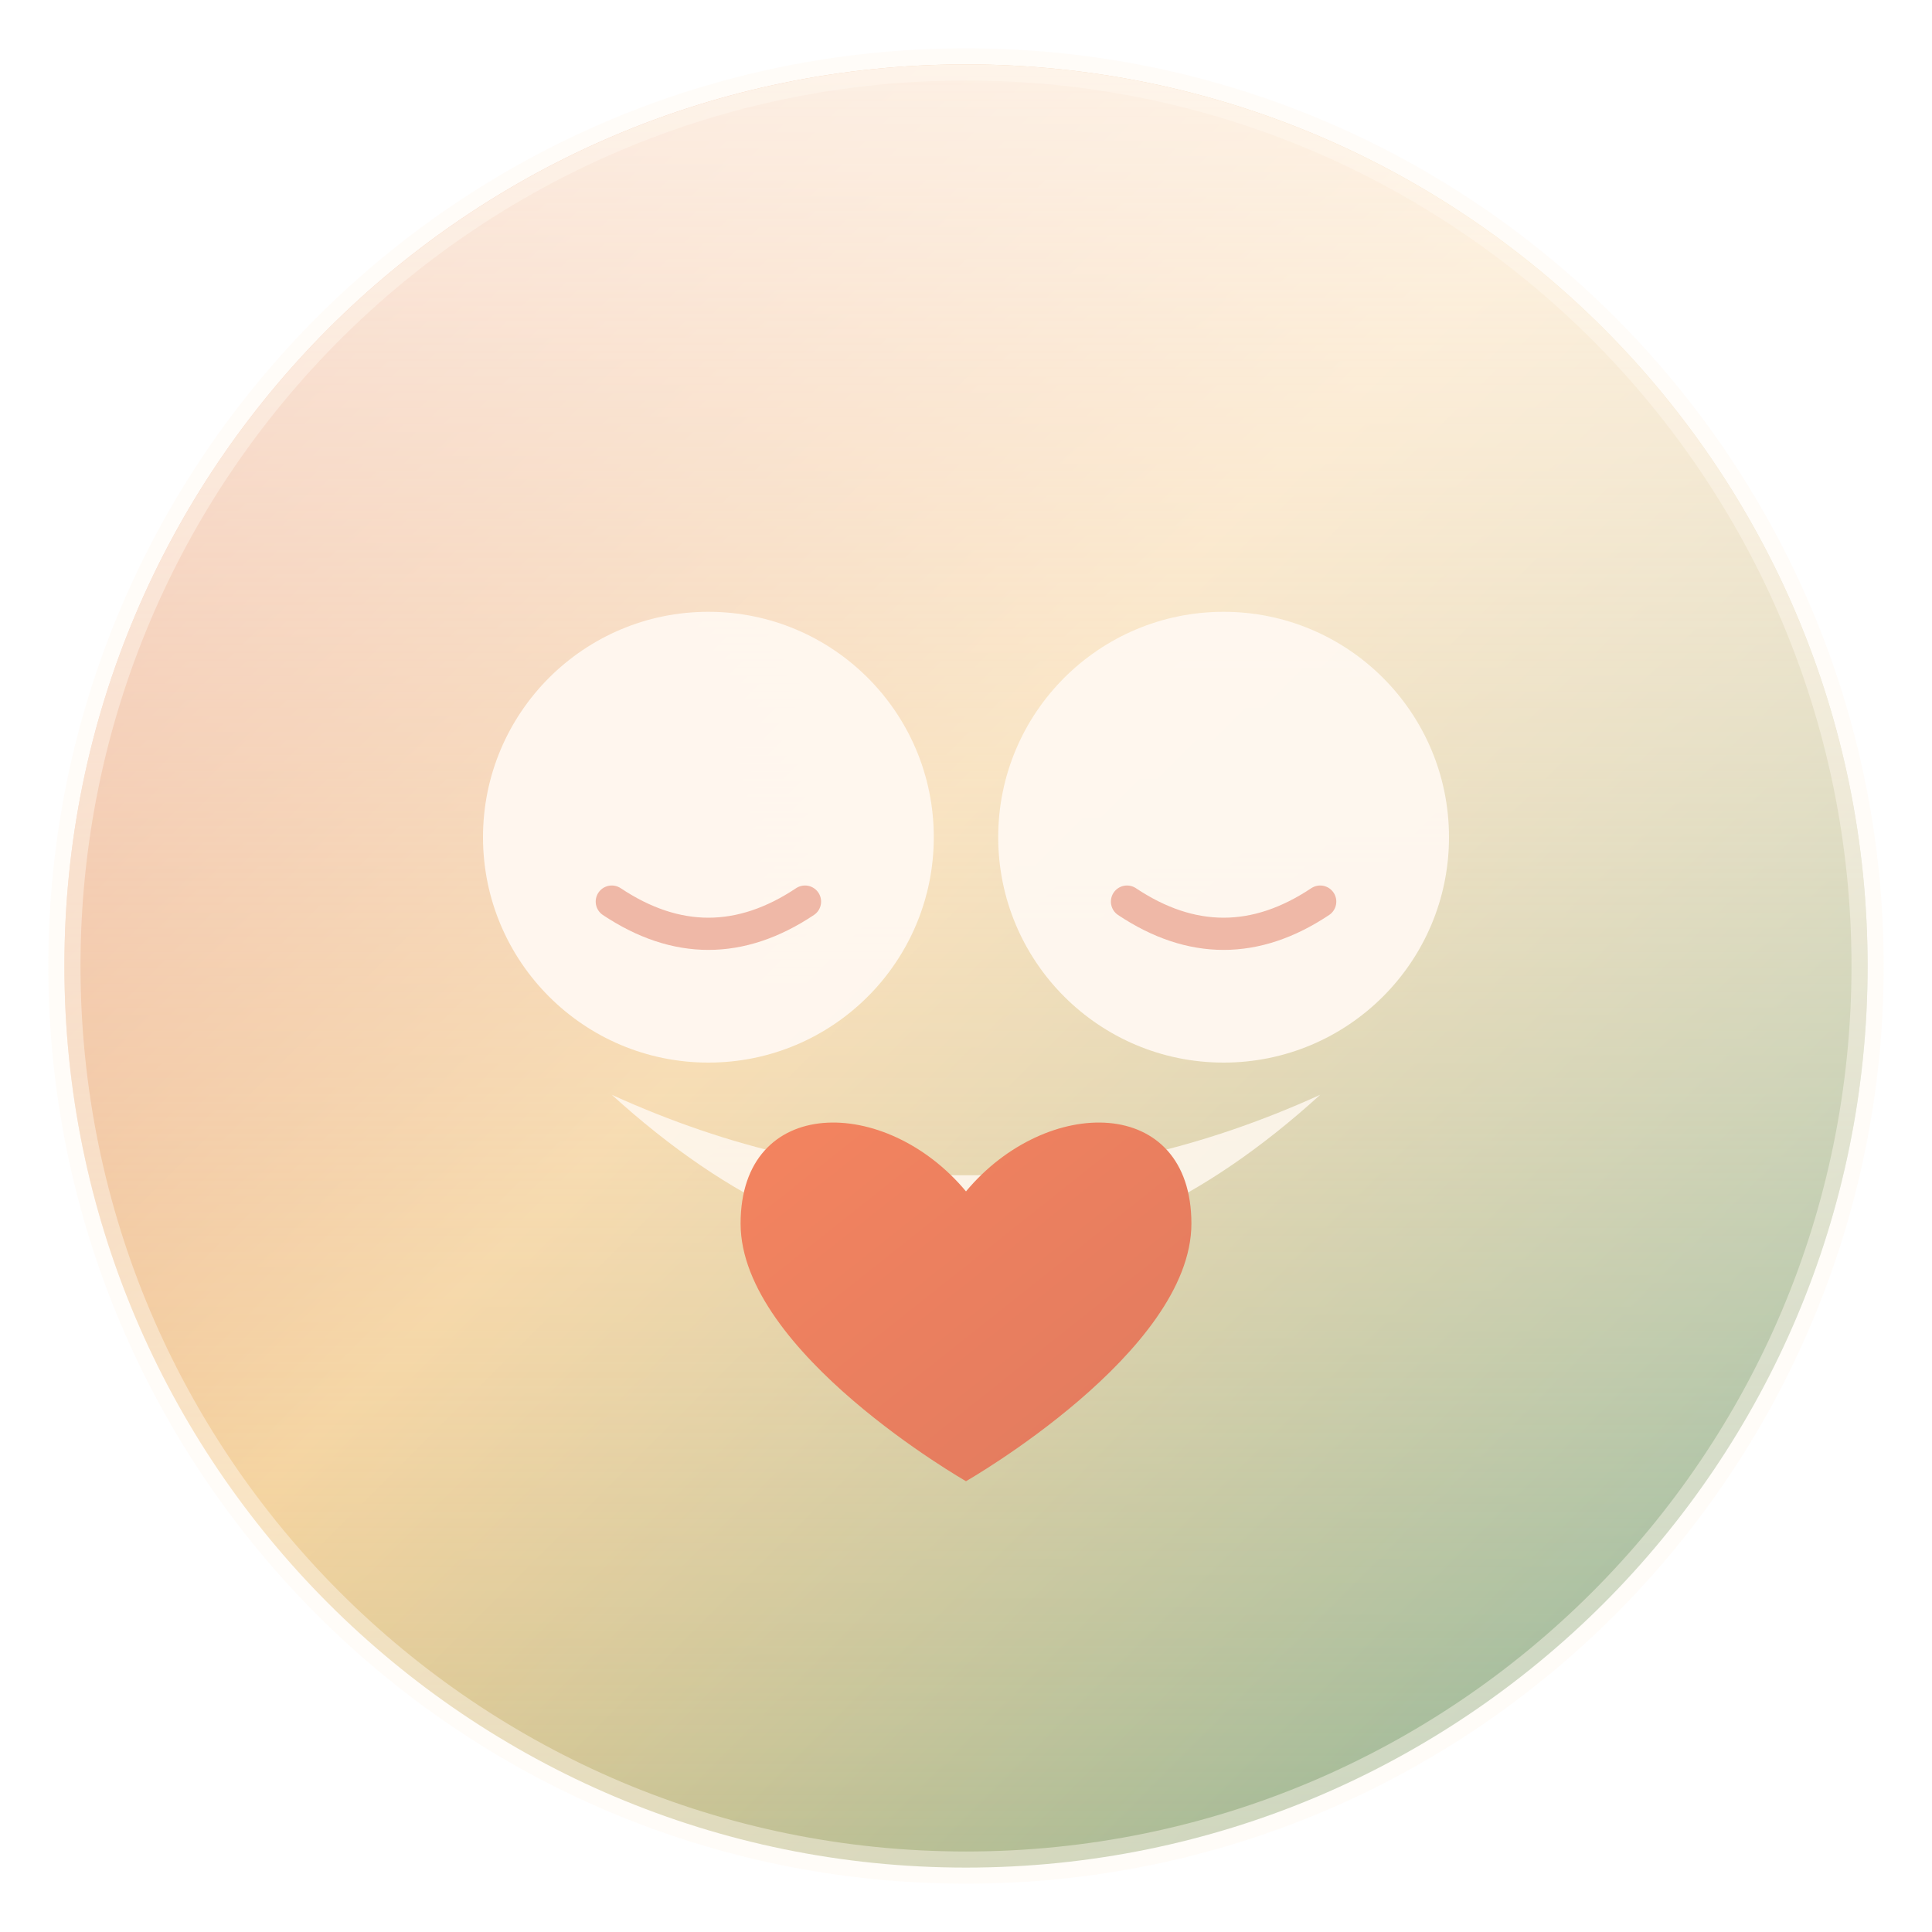
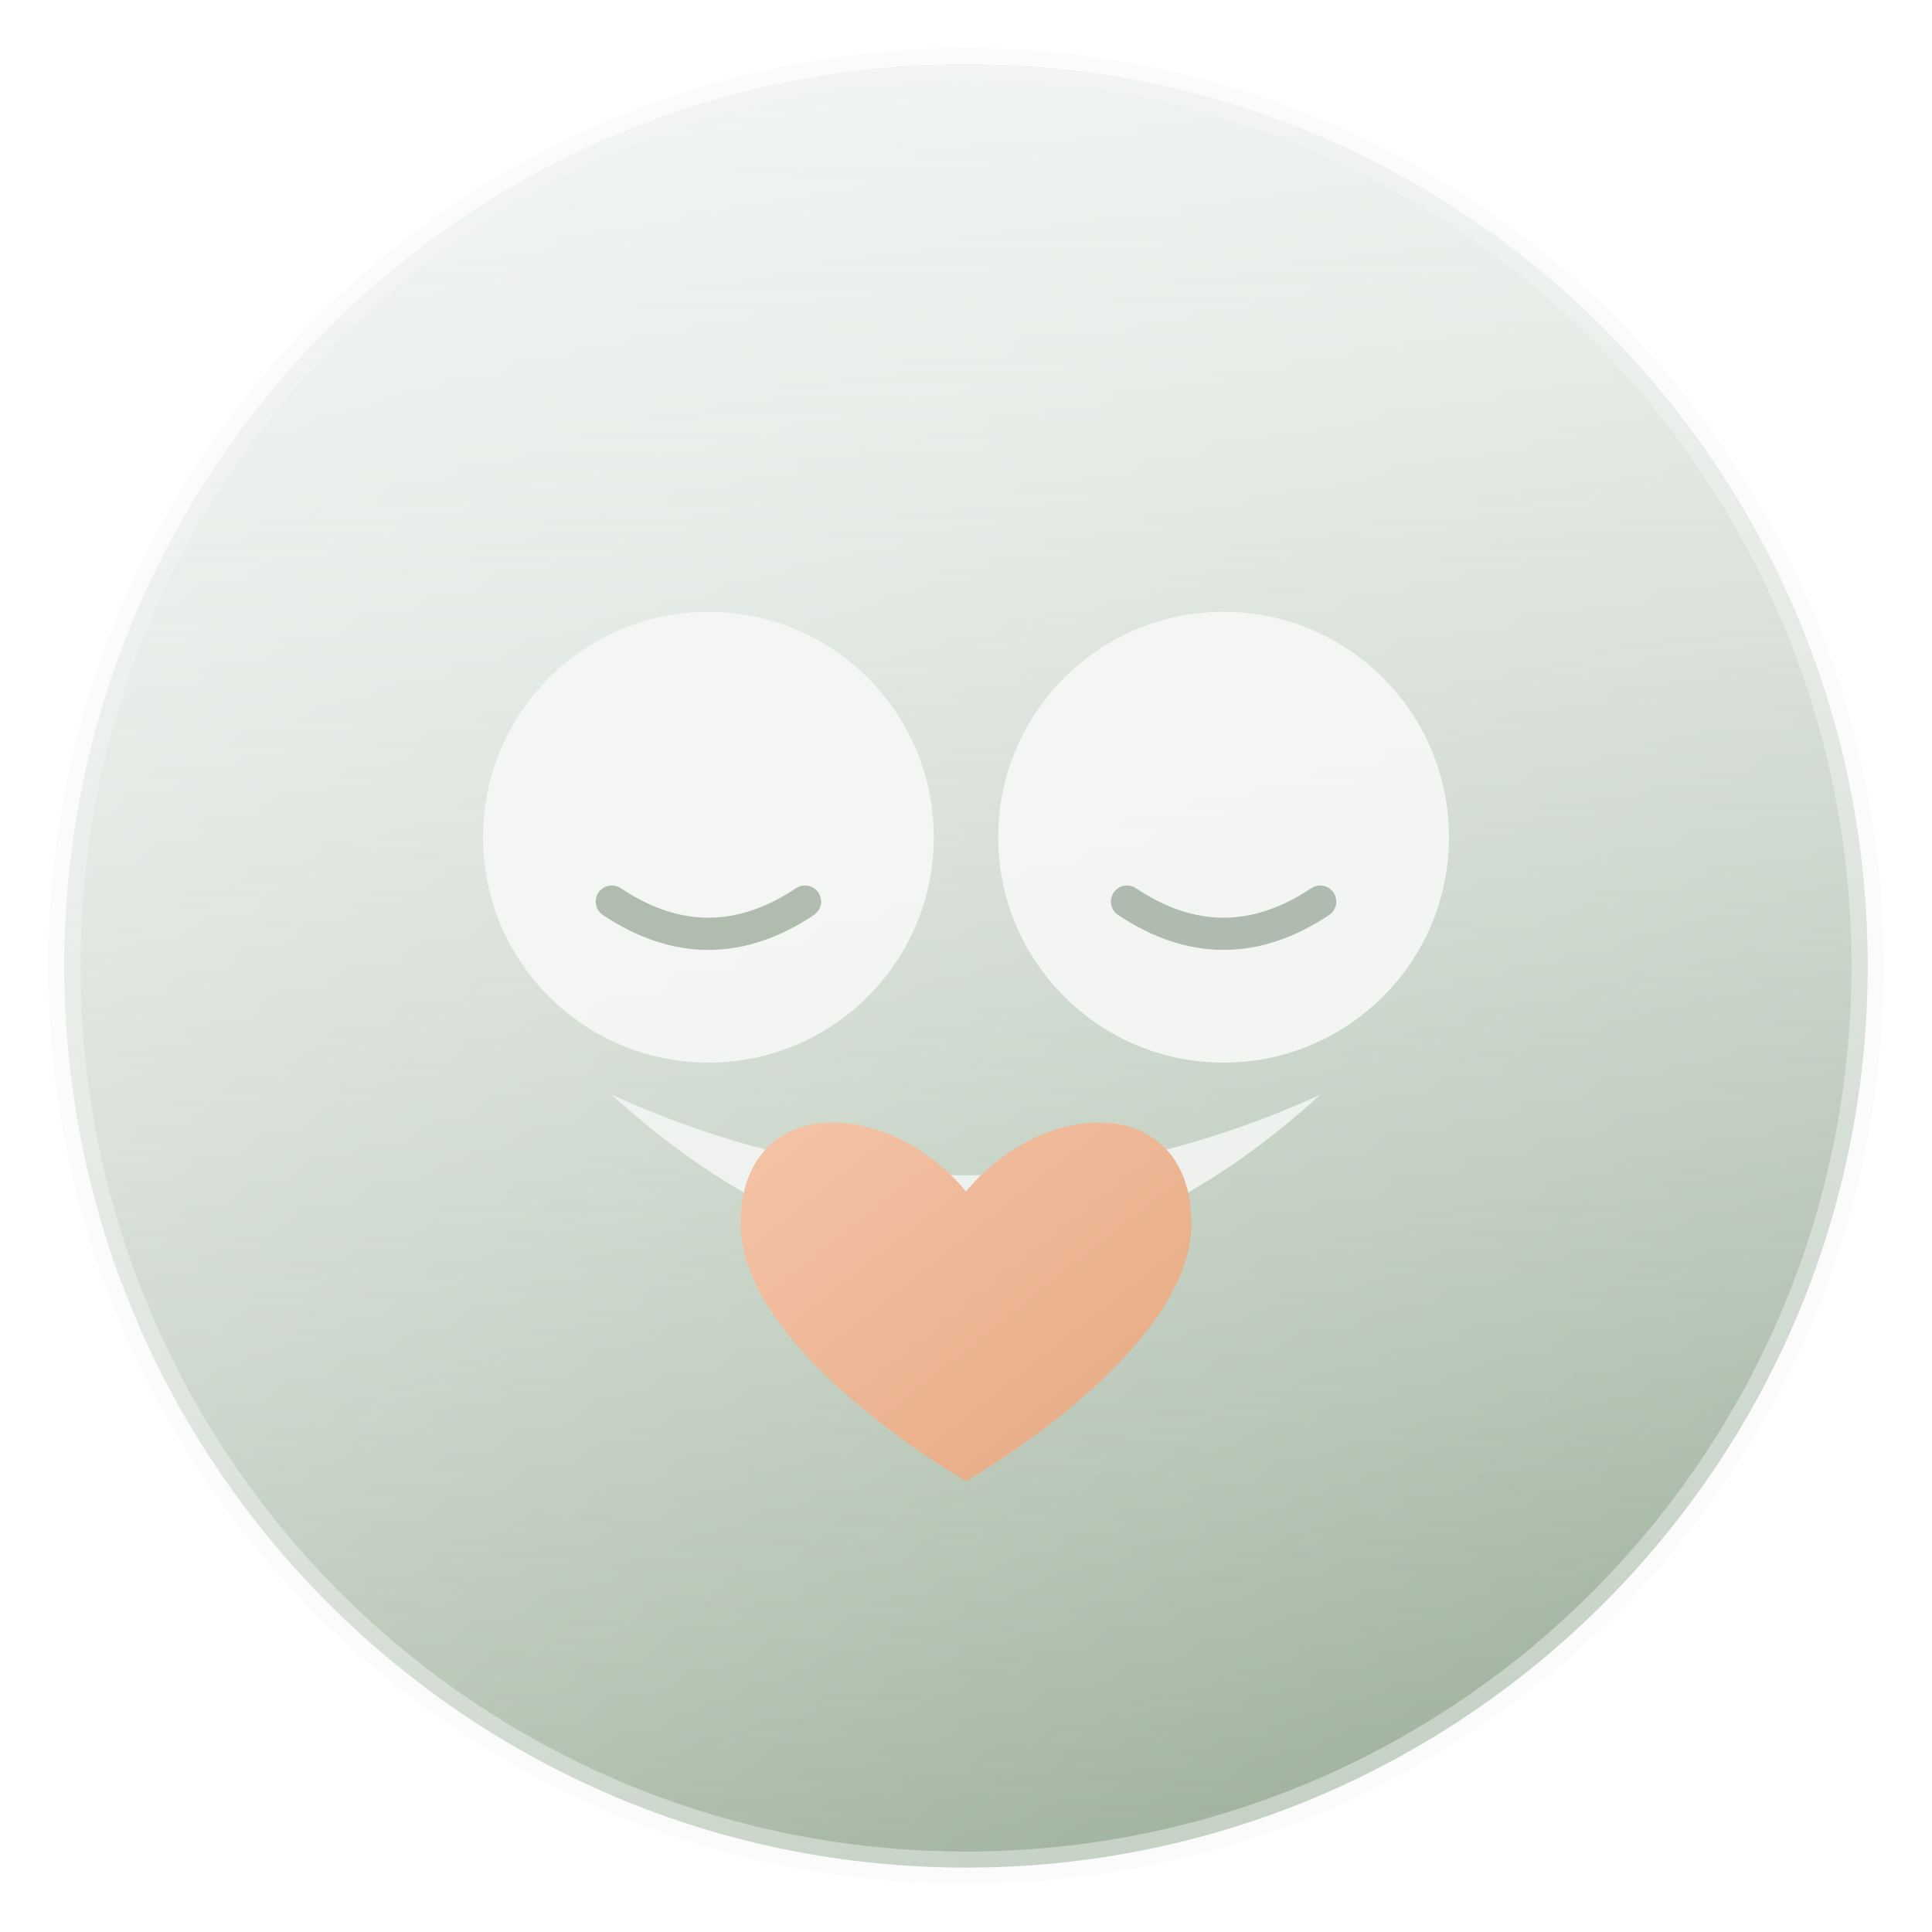
<svg xmlns="http://www.w3.org/2000/svg" viewBox="0 0 120 120" role="img" aria-label="Saathi">
  <defs>
    <linearGradient id="warmBg" x1="0%" y1="0%" x2="100%" y2="100%">
-       <stop offset="0%" stop-color="#e07a5f" />
-       <stop offset="45%" stop-color="#f2cc8f" />
-       <stop offset="100%" stop-color="#81b29a" />
+       <stop offset="0%" stop-color="#e8edea" />
+       <stop offset="55%" stop-color="#b5c4b3" />
+       <stop offset="100%" stop-color="#8fa68e" />
    </linearGradient>
    <linearGradient id="glow" x1="50%" y1="0%" x2="50%" y2="100%">
-       <stop offset="0%" stop-color="#fff8f0" stop-opacity="0.9" />
-       <stop offset="100%" stop-color="#fff8f0" stop-opacity="0" />
+       <stop offset="0%" stop-color="#f4f7f5" stop-opacity="0.9" />
+       <stop offset="100%" stop-color="#f4f7f5" stop-opacity="0" />
    </linearGradient>
    <linearGradient id="heart" x1="0%" y1="0%" x2="100%" y2="100%">
-       <stop offset="0%" stop-color="#f4845f" />
-       <stop offset="100%" stop-color="#e07a5f" />
+       <stop offset="0%" stop-color="#f4c4a8" />
+       <stop offset="100%" stop-color="#e5a880" />
    </linearGradient>
  </defs>
  <circle cx="60" cy="60" r="56" fill="url(#warmBg)" />
  <circle cx="60" cy="60" r="56" fill="url(#glow)" />
-   <circle cx="60" cy="60" r="56" fill="none" stroke="#fff8f0" stroke-width="2" opacity="0.45" />
-   <circle cx="44" cy="52" r="14" fill="#fff8f0" opacity="0.95" />
-   <circle cx="76" cy="52" r="14" fill="#fff8f0" opacity="0.95" />
-   <path d="M38 68 Q60 88 82 68 Q60 78 38 68Z" fill="#fff8f0" opacity="0.85" />
+   <circle cx="60" cy="60" r="56" fill="none" stroke="#f4f7f5" stroke-width="2" opacity="0.45" />
+   <circle cx="44" cy="52" r="14" fill="#f4f7f5" opacity="0.95" />
+   <circle cx="76" cy="52" r="14" fill="#f4f7f5" opacity="0.95" />
+   <path d="M38 68 Q60 88 82 68 Q60 78 38 68Z" fill="#f4f7f5" opacity="0.85" />
  <path d="M60 74 C55 68 46 68 46 76 C46 84 60 92 60 92 C60 92 74 84 74 76 C74 68 65 68 60 74Z" fill="url(#heart)" />
-   <path d="M38 56 Q44 60 50 56" stroke="#e07a5f" stroke-width="2" fill="none" stroke-linecap="round" opacity="0.5" />
-   <path d="M70 56 Q76 60 82 56" stroke="#e07a5f" stroke-width="2" fill="none" stroke-linecap="round" opacity="0.5" />
+   <path d="M38 56 Q44 60 50 56" stroke="#6b8269" stroke-width="2" fill="none" stroke-linecap="round" opacity="0.5" />
+   <path d="M70 56 Q76 60 82 56" stroke="#6b8269" stroke-width="2" fill="none" stroke-linecap="round" opacity="0.5" />
</svg>
